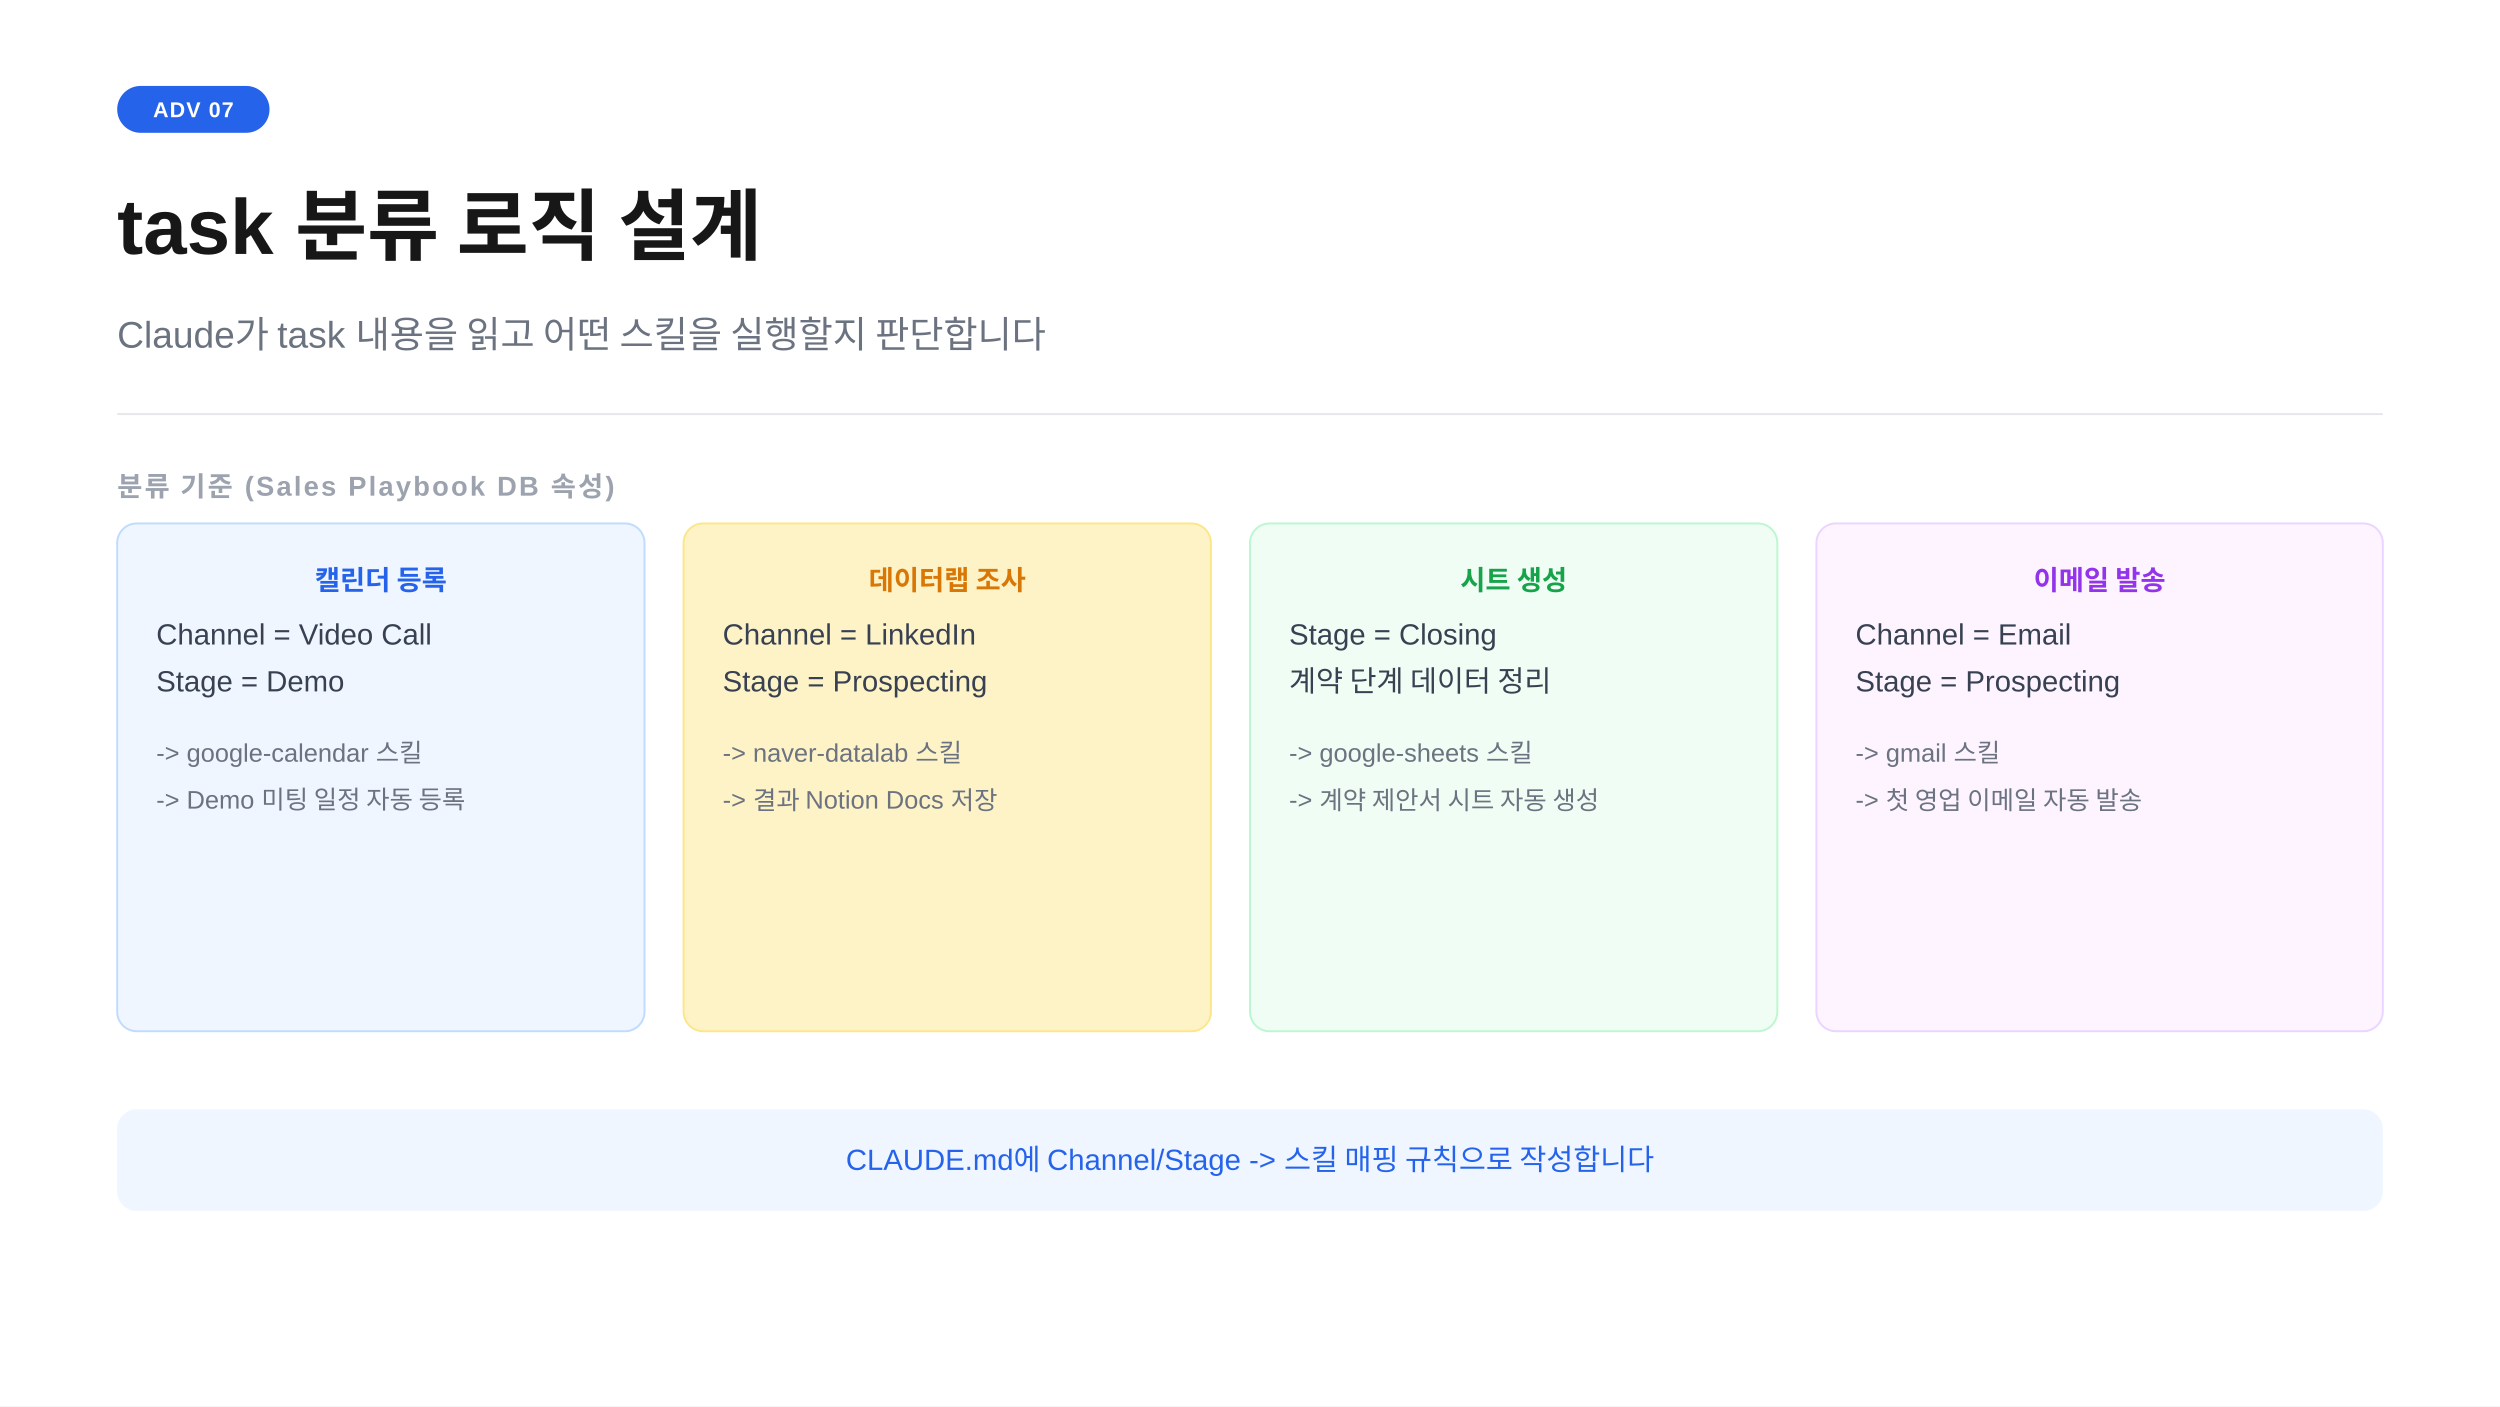
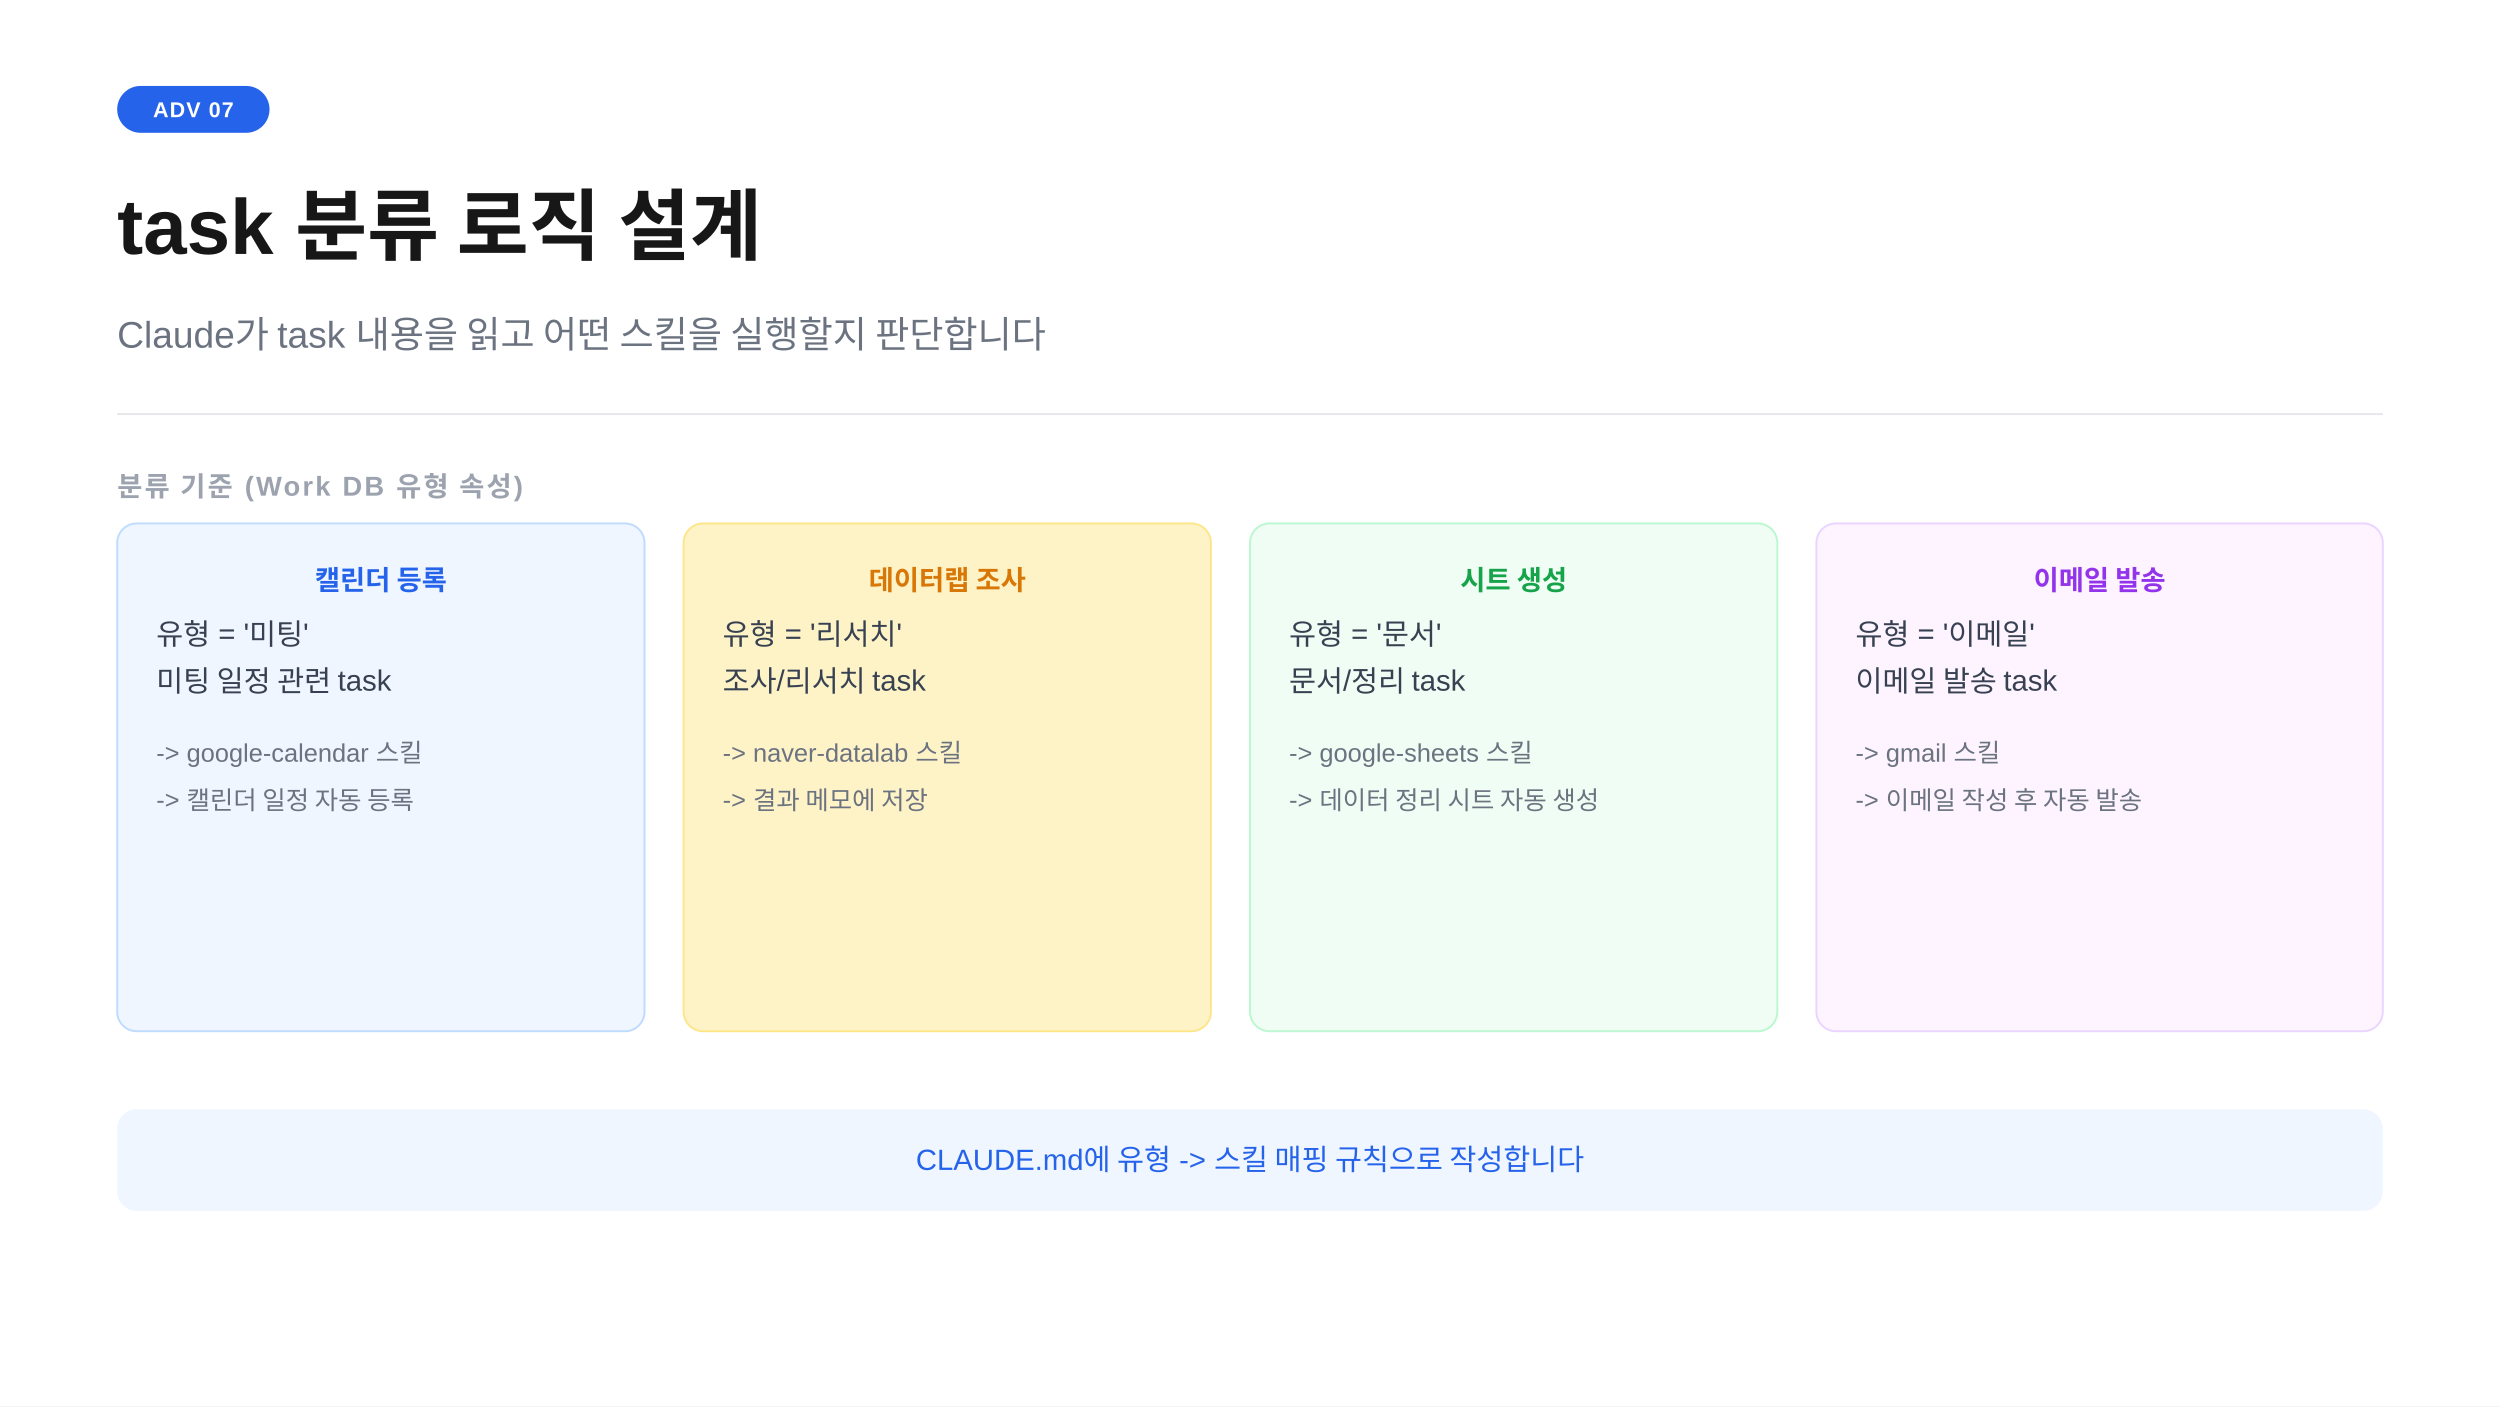
<svg xmlns="http://www.w3.org/2000/svg" width="1280" height="720" viewBox="0 0 1280 720">
  <rect width="1280" height="720" fill="#ffffff" />
  <rect x="60" y="44" width="78" height="24" rx="12" fill="#2563eb" />
  <text x="99" y="60" text-anchor="middle" font-family="-apple-system,BlinkMacSystemFont,'Segoe UI',Arial,sans-serif" font-size="11" font-weight="700" fill="#ffffff" letter-spacing="0.05em">ADV 07</text>
  <text x="60" y="130" font-family="-apple-system,BlinkMacSystemFont,'Segoe UI',Arial,sans-serif" font-size="40" font-weight="700" fill="#171717">task 분류 로직 설계</text>
  <text x="60" y="178" font-family="-apple-system,BlinkMacSystemFont,'Segoe UI',Arial,sans-serif" font-size="19" fill="#6b7280">Claude가 task 내용을 읽고 어떤 스킬을 실행할지 판단합니다</text>
  <line x1="60" y1="212" x2="1220" y2="212" stroke="#e5e7eb" stroke-width="1" />
-   <text x="60" y="254" font-family="-apple-system,BlinkMacSystemFont,'Segoe UI',Arial,sans-serif" font-size="14" font-weight="600" fill="#9ca3af" letter-spacing="0.08em">분류 기준 (Sales Playbook DB 속성)</text>
+   <text x="60" y="254" font-family="-apple-system,BlinkMacSystemFont,'Segoe UI',Arial,sans-serif" font-size="14" font-weight="600" fill="#9ca3af" letter-spacing="0.08em">분류 기준 (Work DB 유형 속성)</text>
  <rect x="60" y="268" width="270" height="260" rx="10" fill="#eff6ff" stroke="#bfdbfe" stroke-width="1" />
  <text x="195" y="302" text-anchor="middle" font-family="-apple-system,BlinkMacSystemFont,'Segoe UI',Arial,sans-serif" font-size="14" font-weight="700" fill="#2563eb">캘린더 등록</text>
-   <text x="80" y="330" font-family="-apple-system,BlinkMacSystemFont,'Segoe UI',Arial,sans-serif" font-size="15" fill="#374151">Channel = Video Call</text>
-   <text x="80" y="354" font-family="-apple-system,BlinkMacSystemFont,'Segoe UI',Arial,sans-serif" font-size="15" fill="#374151">Stage = Demo</text>
+   <text x="80" y="330" font-family="-apple-system,BlinkMacSystemFont,'Segoe UI',Arial,sans-serif" font-size="15" fill="#374151">유형 = '미팅'</text>
+   <text x="80" y="354" font-family="-apple-system,BlinkMacSystemFont,'Segoe UI',Arial,sans-serif" font-size="15" fill="#374151">미팅 일정 관련 task</text>
  <text x="80" y="390" font-family="-apple-system,BlinkMacSystemFont,'Segoe UI',Arial,sans-serif" font-size="13" fill="#6b7280">-&gt; google-calendar 스킬</text>
-   <text x="80" y="414" font-family="-apple-system,BlinkMacSystemFont,'Segoe UI',Arial,sans-serif" font-size="13" fill="#6b7280">-&gt; Demo 미팅 일정 자동 등록</text>
+   <text x="80" y="414" font-family="-apple-system,BlinkMacSystemFont,'Segoe UI',Arial,sans-serif" font-size="13" fill="#6b7280">-&gt; 캘린더 일정 자동 등록</text>
  <rect x="350" y="268" width="270" height="260" rx="10" fill="#fef3c7" stroke="#fde68a" stroke-width="1" />
  <text x="485" y="302" text-anchor="middle" font-family="-apple-system,BlinkMacSystemFont,'Segoe UI',Arial,sans-serif" font-size="14" font-weight="700" fill="#d97706">데이터랩 조사</text>
-   <text x="370" y="330" font-family="-apple-system,BlinkMacSystemFont,'Segoe UI',Arial,sans-serif" font-size="15" fill="#374151">Channel = LinkedIn</text>
-   <text x="370" y="354" font-family="-apple-system,BlinkMacSystemFont,'Segoe UI',Arial,sans-serif" font-size="15" fill="#374151">Stage = Prospecting</text>
+   <text x="370" y="330" font-family="-apple-system,BlinkMacSystemFont,'Segoe UI',Arial,sans-serif" font-size="15" fill="#374151">유형 = '리서치'</text>
+   <text x="370" y="354" font-family="-apple-system,BlinkMacSystemFont,'Segoe UI',Arial,sans-serif" font-size="15" fill="#374151">조사/리서치 task</text>
  <text x="370" y="390" font-family="-apple-system,BlinkMacSystemFont,'Segoe UI',Arial,sans-serif" font-size="13" fill="#6b7280">-&gt; naver-datalab 스킬</text>
-   <text x="370" y="414" font-family="-apple-system,BlinkMacSystemFont,'Segoe UI',Arial,sans-serif" font-size="13" fill="#6b7280">-&gt; 결과 Notion Docs 저장</text>
+   <text x="370" y="414" font-family="-apple-system,BlinkMacSystemFont,'Segoe UI',Arial,sans-serif" font-size="13" fill="#6b7280">-&gt; 결과 메모에 저장</text>
  <rect x="640" y="268" width="270" height="260" rx="10" fill="#f0fdf4" stroke="#bbf7d0" stroke-width="1" />
  <text x="775" y="302" text-anchor="middle" font-family="-apple-system,BlinkMacSystemFont,'Segoe UI',Arial,sans-serif" font-size="14" font-weight="700" fill="#16a34a">시트 생성</text>
-   <text x="660" y="330" font-family="-apple-system,BlinkMacSystemFont,'Segoe UI',Arial,sans-serif" font-size="15" fill="#374151">Stage = Closing</text>
-   <text x="660" y="354" font-family="-apple-system,BlinkMacSystemFont,'Segoe UI',Arial,sans-serif" font-size="15" fill="#374151">계약 단계 데이터 정리</text>
+   <text x="660" y="330" font-family="-apple-system,BlinkMacSystemFont,'Segoe UI',Arial,sans-serif" font-size="15" fill="#374151">유형 = '문서'</text>
+   <text x="660" y="354" font-family="-apple-system,BlinkMacSystemFont,'Segoe UI',Arial,sans-serif" font-size="15" fill="#374151">문서/정리 task</text>
  <text x="660" y="390" font-family="-apple-system,BlinkMacSystemFont,'Segoe UI',Arial,sans-serif" font-size="13" fill="#6b7280">-&gt; google-sheets 스킬</text>
-   <text x="660" y="414" font-family="-apple-system,BlinkMacSystemFont,'Segoe UI',Arial,sans-serif" font-size="13" fill="#6b7280">-&gt; 계약 제안서 시트 자동 생성</text>
+   <text x="660" y="414" font-family="-apple-system,BlinkMacSystemFont,'Segoe UI',Arial,sans-serif" font-size="13" fill="#6b7280">-&gt; 데이터 정리 시트 자동 생성</text>
  <rect x="930" y="268" width="290" height="260" rx="10" fill="#fdf4ff" stroke="#e9d5ff" stroke-width="1" />
  <text x="1075" y="302" text-anchor="middle" font-family="-apple-system,BlinkMacSystemFont,'Segoe UI',Arial,sans-serif" font-size="14" font-weight="700" fill="#9333ea">이메일 발송</text>
-   <text x="950" y="330" font-family="-apple-system,BlinkMacSystemFont,'Segoe UI',Arial,sans-serif" font-size="15" fill="#374151">Channel = Email</text>
-   <text x="950" y="354" font-family="-apple-system,BlinkMacSystemFont,'Segoe UI',Arial,sans-serif" font-size="15" fill="#374151">Stage = Prospecting</text>
+   <text x="950" y="330" font-family="-apple-system,BlinkMacSystemFont,'Segoe UI',Arial,sans-serif" font-size="15" fill="#374151">유형 = '이메일'</text>
+   <text x="950" y="354" font-family="-apple-system,BlinkMacSystemFont,'Segoe UI',Arial,sans-serif" font-size="15" fill="#374151">이메일 발송 task</text>
  <text x="950" y="390" font-family="-apple-system,BlinkMacSystemFont,'Segoe UI',Arial,sans-serif" font-size="13" fill="#6b7280">-&gt; gmail 스킬</text>
-   <text x="950" y="414" font-family="-apple-system,BlinkMacSystemFont,'Segoe UI',Arial,sans-serif" font-size="13" fill="#6b7280">-&gt; 첫 영업 이메일 자동 발송</text>
+   <text x="950" y="414" font-family="-apple-system,BlinkMacSystemFont,'Segoe UI',Arial,sans-serif" font-size="13" fill="#6b7280">-&gt; 이메일 작성 후 자동 발송</text>
  <rect x="60" y="568" width="1160" height="52" rx="10" fill="#eff6ff" />
-   <text x="640" y="599" text-anchor="middle" font-family="-apple-system,BlinkMacSystemFont,'Segoe UI',Arial,sans-serif" font-size="15" fill="#2563eb">CLAUDE.md에 Channel/Stage -&gt; 스킬 매핑 규칙으로 작성합니다</text>
+   <text x="640" y="599" text-anchor="middle" font-family="-apple-system,BlinkMacSystemFont,'Segoe UI',Arial,sans-serif" font-size="15" fill="#2563eb">CLAUDE.md에 유형 -&gt; 스킬 매핑 규칙으로 작성합니다</text>
</svg>
